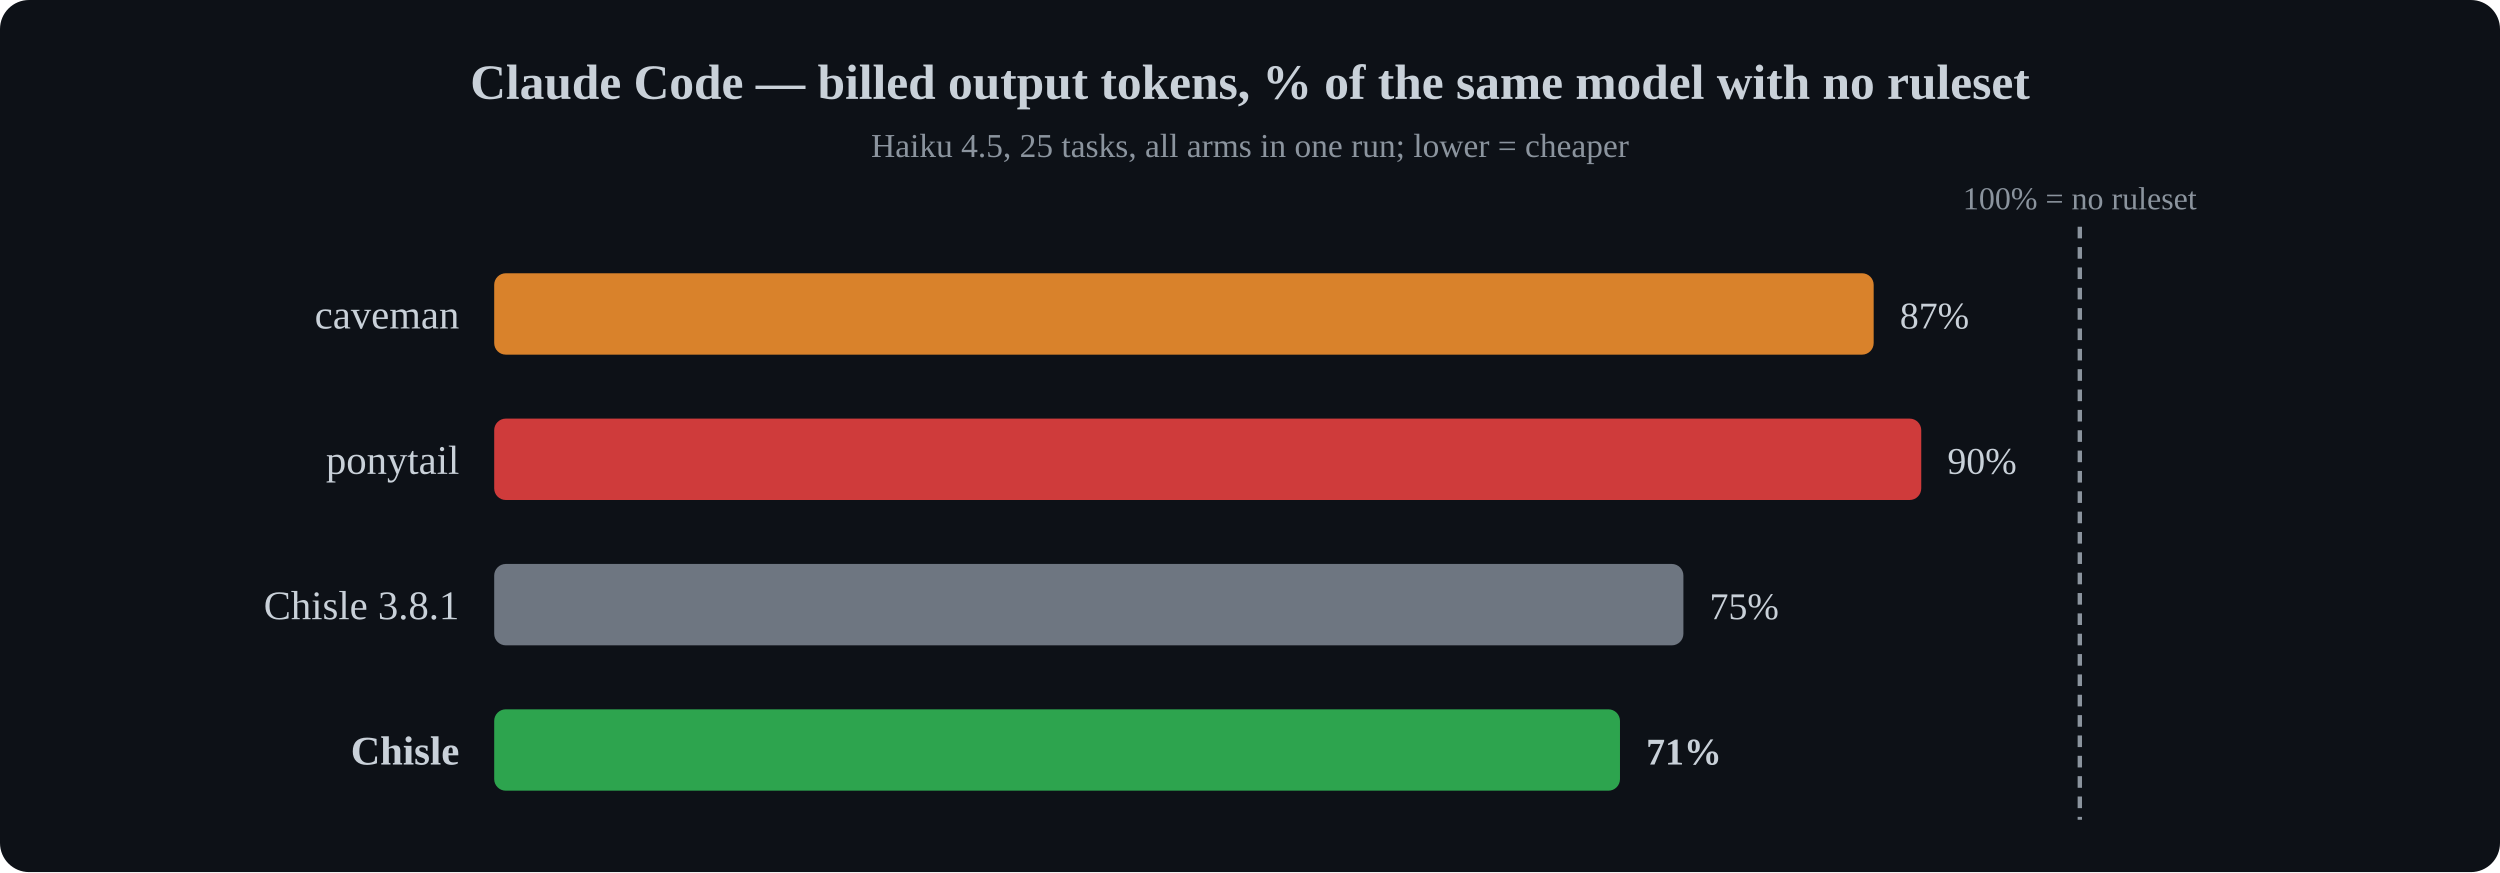
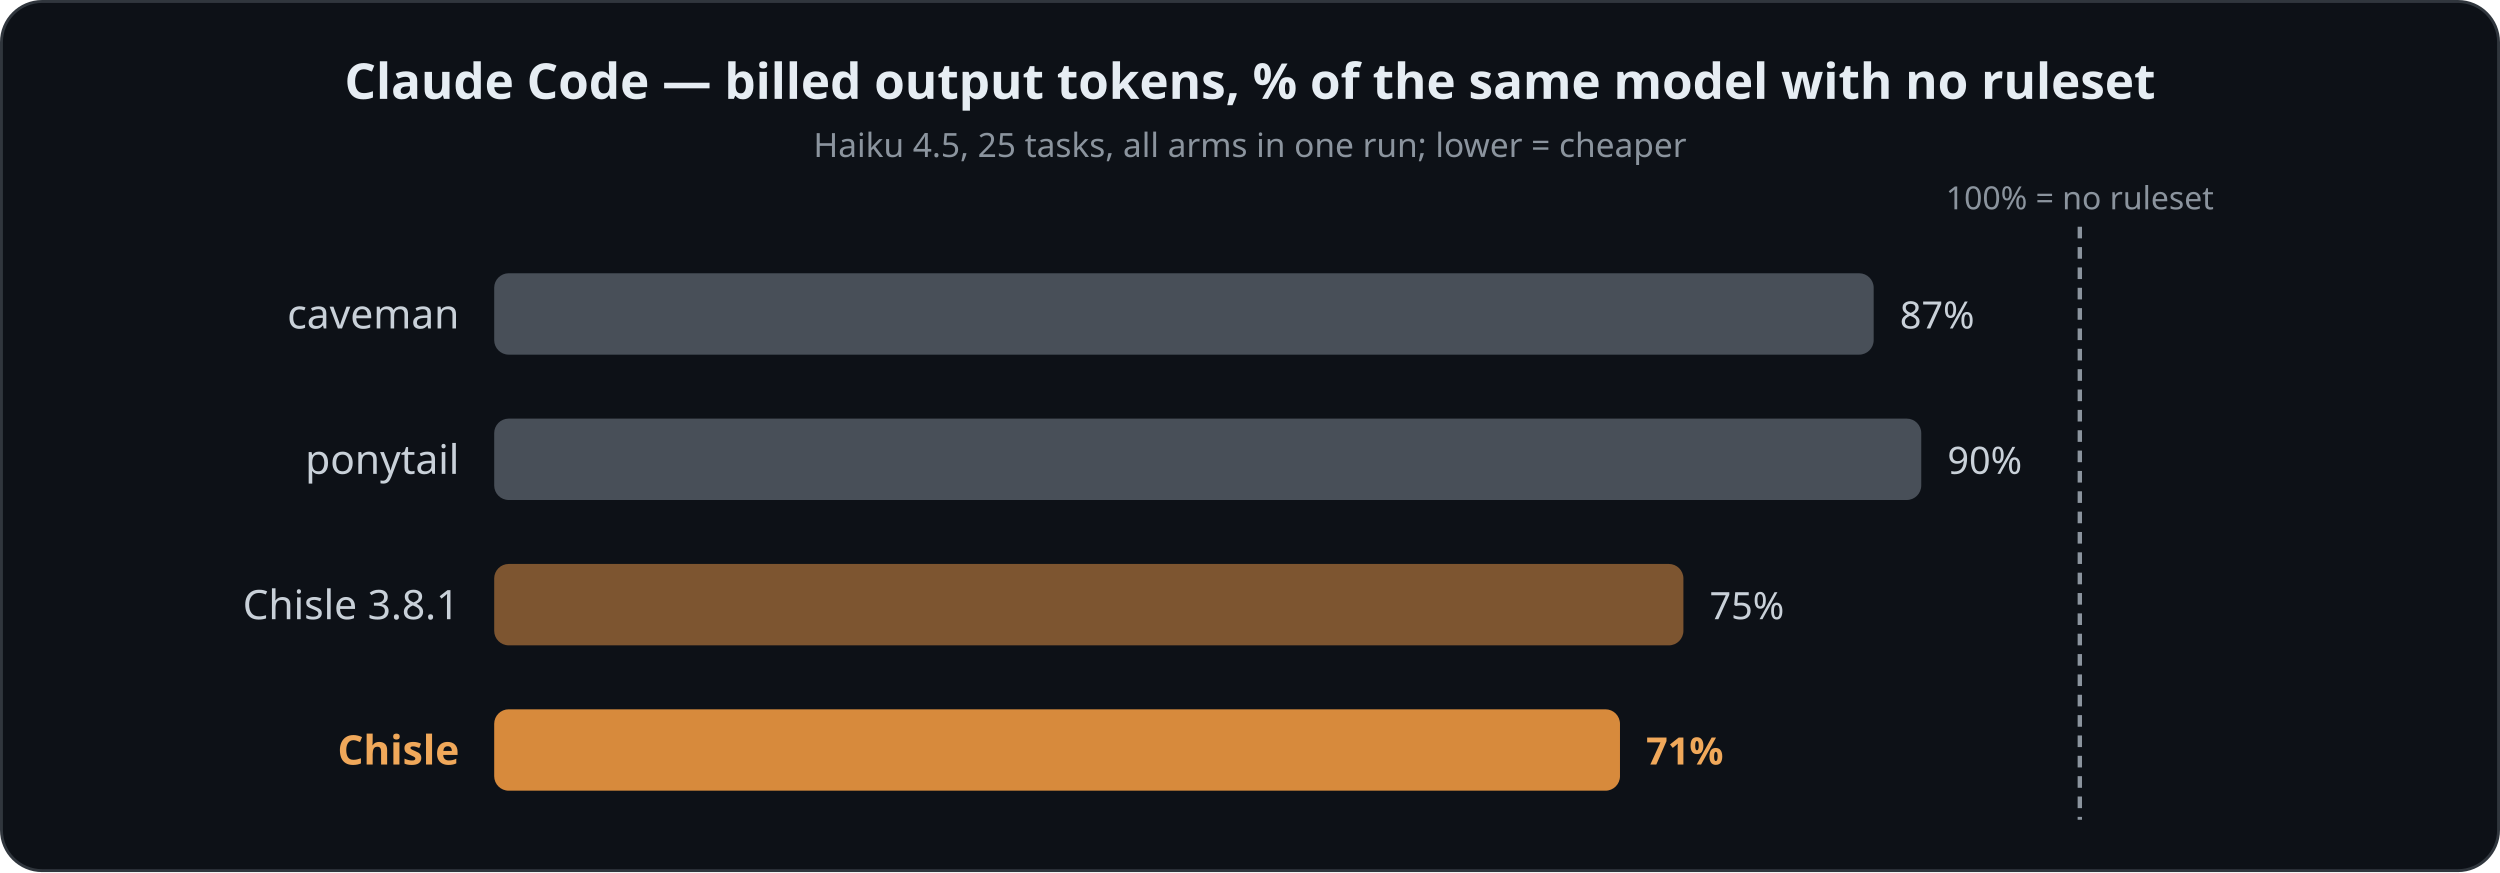
- <svg xmlns="http://www.w3.org/2000/svg" width="860" height="300" viewBox="0 0 860 300" role="img" aria-label="Claude Code benchmark, 25 tasks in one run, billed output tokens as percent of the same model with no ruleset. caveman 87%, ponytail 90%, Chisle 3.8.1 75%, Chisle 71%.">
-   <rect width="860" height="300" rx="10" fill="#0d1117" />
-   <text x="430" y="34" font-size="17" font-weight="700" fill="#c9d1d9" text-anchor="middle">Claude Code — billed output tokens, % of the same model with no ruleset</text>
+ <svg xmlns="http://www.w3.org/2000/svg" width="860" height="300" viewBox="0 0 860 300" font-family="-apple-system,BlinkMacSystemFont,'Segoe UI','Noto Sans',Helvetica,Arial,sans-serif" role="img" aria-label="Claude Code benchmark, 25 tasks in one run, billed output tokens as percent of the same model with no ruleset. caveman 87%, ponytail 90%, Chisle 3.8.1 75%, Chisle 71%.">
+   <rect x="0.5" y="0.5" width="859" height="299" rx="14" fill="#0d1117" stroke="#30363d" />
+   <text x="430" y="34" font-size="17" font-weight="700" fill="#e6edf3" text-anchor="middle">Claude Code — billed output tokens, % of the same model with no ruleset</text>
  <text x="430" y="54" font-size="11.5" fill="#8b949e" text-anchor="middle">Haiku 4.5, 25 tasks, all arms in one run; lower = cheaper</text>
  <line x1="715.455" y1="78" x2="715.455" y2="282" stroke="#8b949e" stroke-width="1.5" stroke-dasharray="4 3" />
  <text x="715.455" y="72" font-size="11" fill="#8b949e" text-anchor="middle">100% = no ruleset</text>
  <text x="158" y="113" font-size="14" fill="#c9d1d9" text-anchor="end">caveman</text>
-   <rect x="170" y="94" width="474.545" height="28" rx="4" fill="#d9822b" />
+   <rect x="170" y="94" width="474.545" height="28" rx="5" fill="#484f58">
+     <animate attributeName="width" values="0;474.545" dur="0.9s" begin="0.00s" fill="freeze" calcMode="spline" keySplines="0.2 0.7 0.2 1" />
+   </rect>
  <text x="653.545" y="113" font-size="13" fill="#c9d1d9">87%</text>
  <text x="158" y="163" font-size="14" fill="#c9d1d9" text-anchor="end">ponytail</text>
-   <rect x="170" y="144" width="490.909" height="28" rx="4" fill="#cf3b3b" />
+   <rect x="170" y="144" width="490.909" height="28" rx="5" fill="#484f58">
+     <animate attributeName="width" values="0;490.909" dur="0.9s" begin="0.12s" fill="freeze" calcMode="spline" keySplines="0.2 0.7 0.2 1" />
+   </rect>
  <text x="669.909" y="163" font-size="13" fill="#c9d1d9">90%</text>
  <text x="158" y="213" font-size="14" fill="#c9d1d9" text-anchor="end">Chisle 3.8.1</text>
-   <rect x="170" y="194" width="409.091" height="28" rx="4" fill="#6e7681" />
+   <rect x="170" y="194" width="409.091" height="28" rx="5" fill="#7d5530">
+     <animate attributeName="width" values="0;409.091" dur="0.9s" begin="0.24s" fill="freeze" calcMode="spline" keySplines="0.2 0.7 0.2 1" />
+   </rect>
  <text x="588.091" y="213" font-size="13" fill="#c9d1d9">75%</text>
-   <text x="158" y="263" font-size="14" fill="#c9d1d9" text-anchor="end" font-weight="700">Chisle</text>
-   <rect x="170" y="244" width="387.273" height="28" rx="4" fill="#2da44e" />
-   <text x="566.273" y="263" font-size="13" fill="#c9d1d9" font-weight="700">71%</text>
+   <text x="158" y="263" font-size="14" fill="#f0a85a" text-anchor="end" font-weight="700">Chisle</text>
+   <rect x="170" y="244" width="387.273" height="28" rx="5" fill="#d78a3c">
+     <animate attributeName="width" values="0;387.273" dur="0.9s" begin="0.36s" fill="freeze" calcMode="spline" keySplines="0.2 0.7 0.2 1" />
+   </rect>
+   <text x="566.273" y="263" font-size="13" fill="#f0a85a" font-weight="700">71%</text>
</svg>
